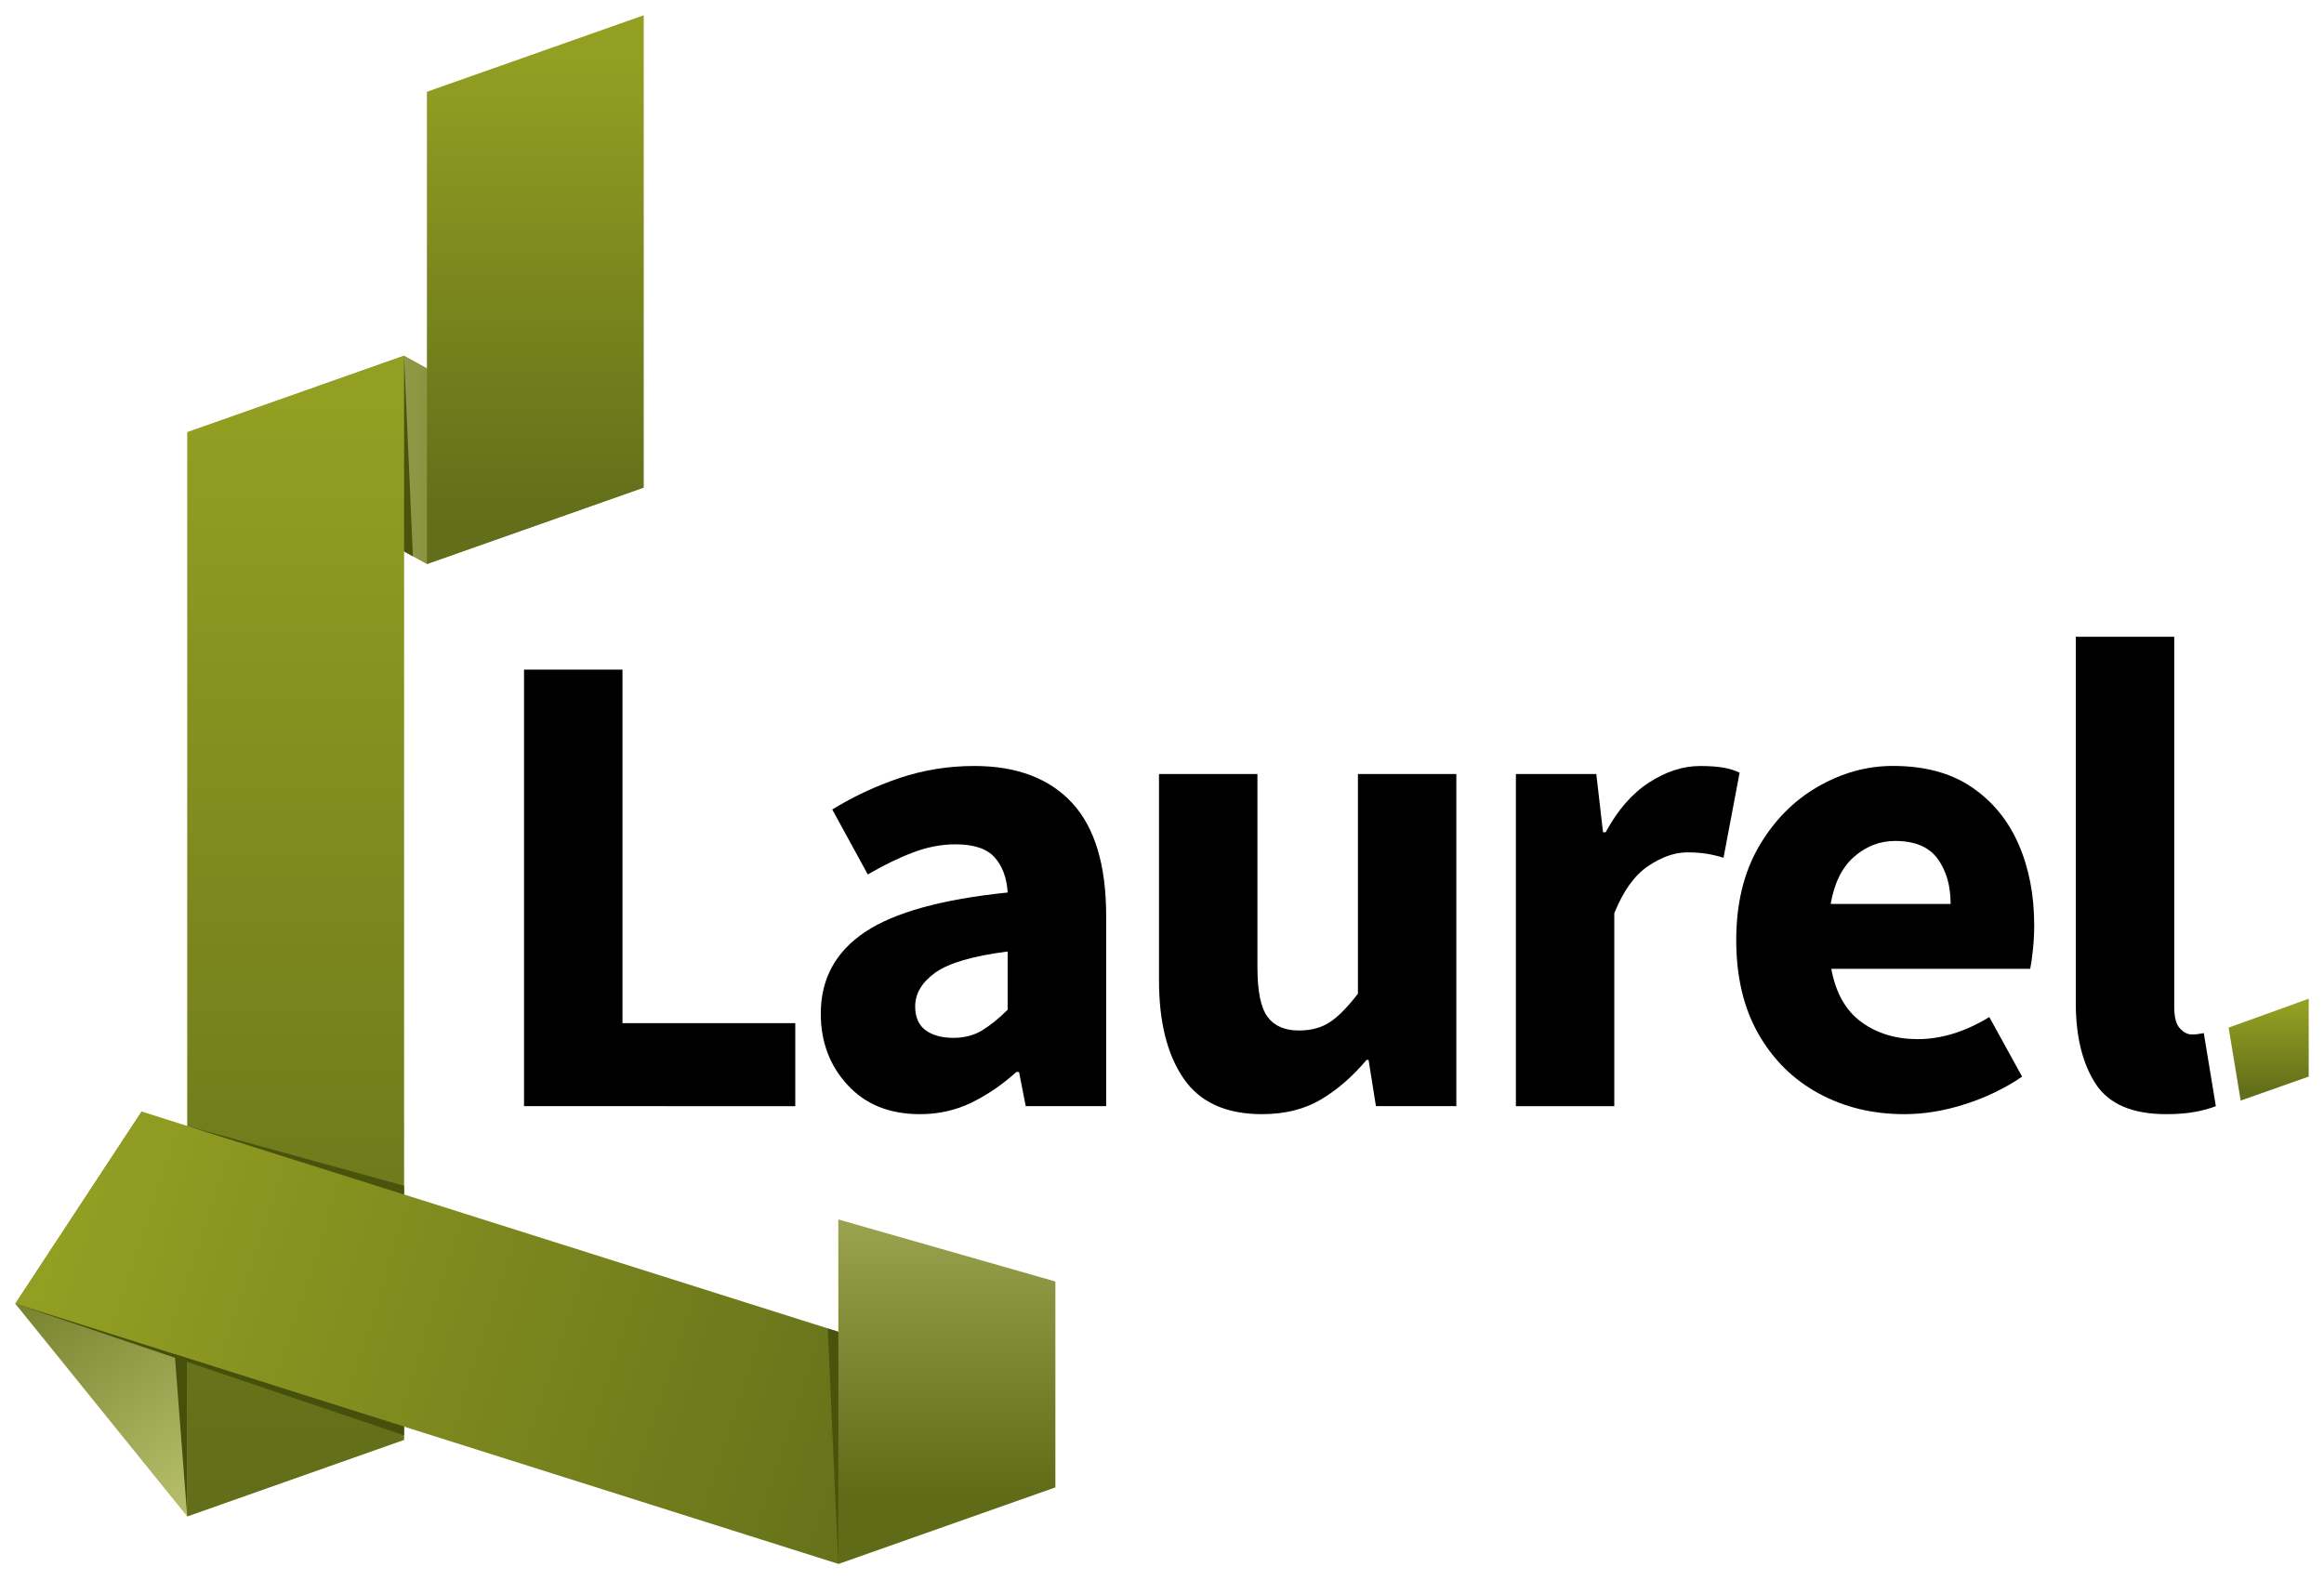
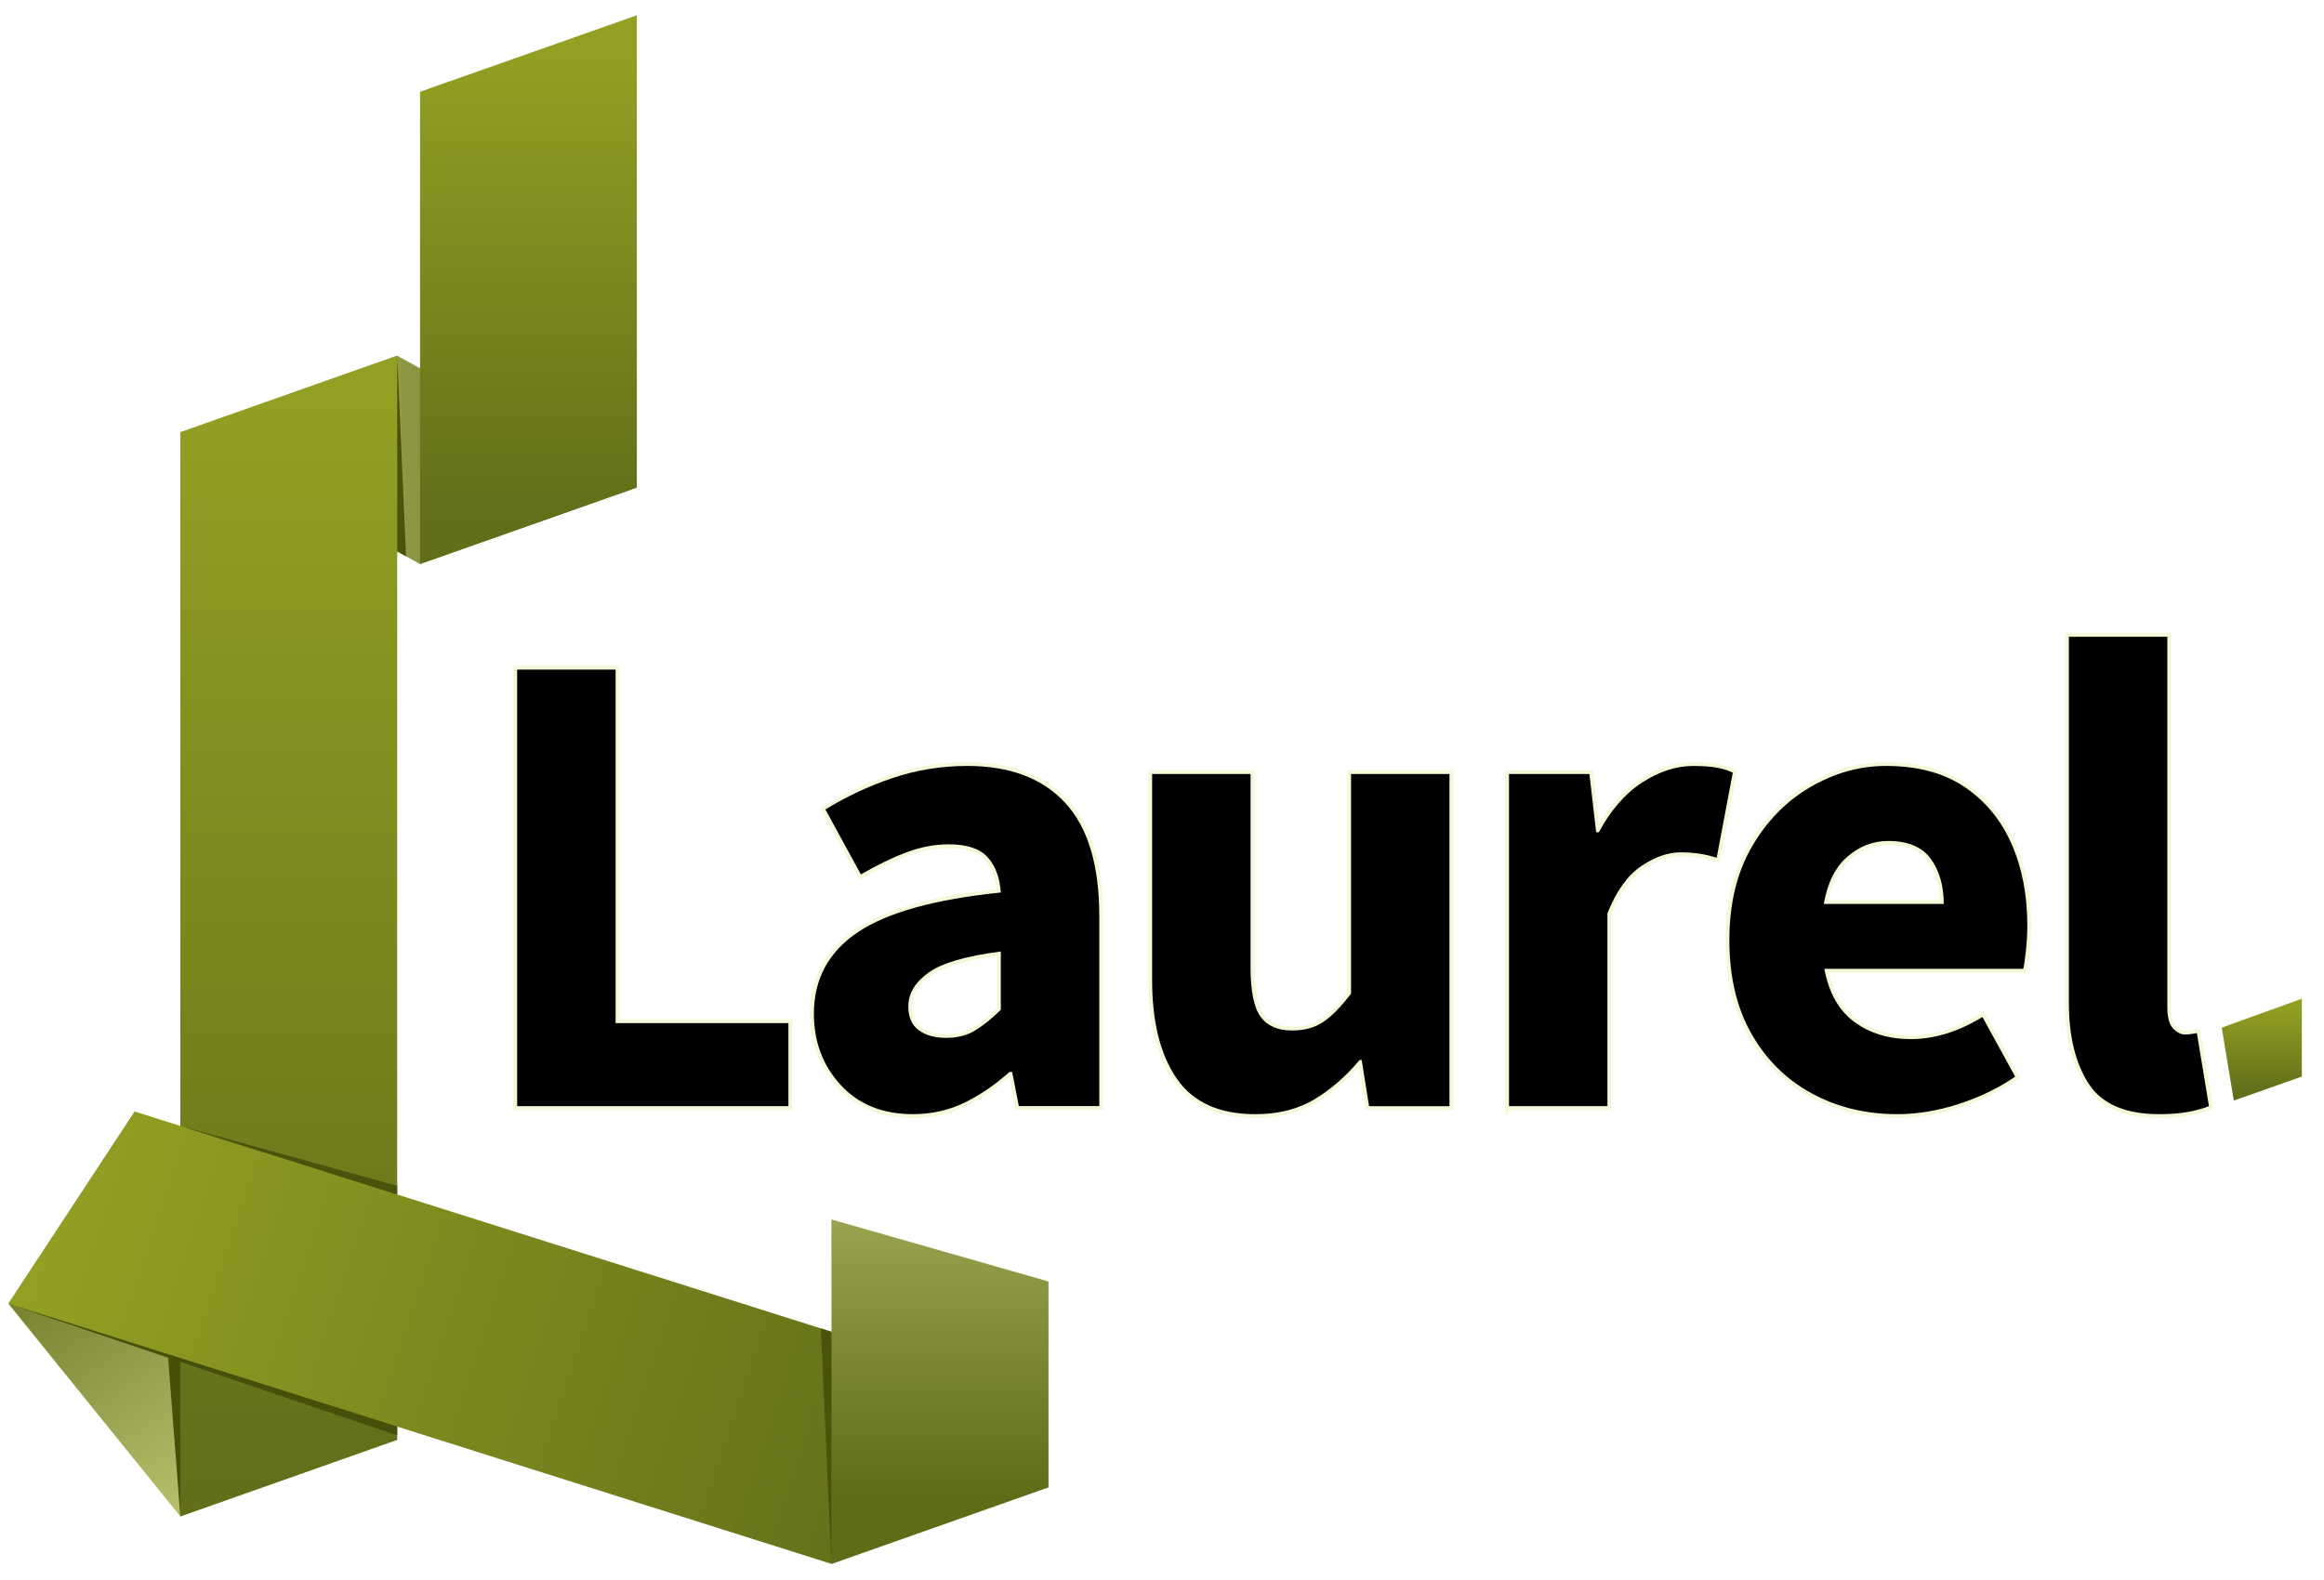
<svg xmlns="http://www.w3.org/2000/svg" width="304" height="206.617" viewBox="0 0 80.433 54.667" version="1.1" id="svg29008">
  <defs id="defs29002">
    <linearGradient id="SVGID_1_" gradientUnits="userSpaceOnUse" x1="6.762" y1="42.743" x2="25.039" y2="42.743" gradientTransform="matrix(1,0,0,-1,0.1201,60.5449)">
      <stop offset="0" style="stop-color:#BBC36F" id="stop28451" />
      <stop offset="1" style="stop-color:#5F6B17" id="stop28453" />
    </linearGradient>
    <linearGradient id="SVGID_2_" gradientUnits="userSpaceOnUse" x1="20.699" y1="58.89" x2="20.699" y2="40.206" gradientTransform="matrix(1,0,0,-1,0.1201,60.5449)">
      <stop offset="0" style="stop-color:#939F22" id="stop28458" />
      <stop offset="1" style="stop-color:#626E19" id="stop28460" />
    </linearGradient>
    <linearGradient id="SVGID_3_" gradientUnits="userSpaceOnUse" x1="10.377" y1="2.392" x2="1.427" y2="15.04" gradientTransform="matrix(1,0,0,-1,0.1201,60.5449)">
      <stop offset="0" style="stop-color:#BBC36F" id="stop28465" />
      <stop offset="1" style="stop-color:#5F6B17" id="stop28467" />
    </linearGradient>
    <linearGradient id="SVGID_4_" gradientUnits="userSpaceOnUse" x1="11.104" y1="45.074" x2="11.104" y2="1.679" gradientTransform="matrix(1,0,0,-1,0.1201,60.5449)">
      <stop offset="0" style="stop-color:#939F22" id="stop28472" />
      <stop offset="1" style="stop-color:#626E19" id="stop28474" />
    </linearGradient>
    <linearGradient id="SVGID_5_" gradientUnits="userSpaceOnUse" x1="1.963" y1="13.159" x2="36.883" y2="1.672" gradientTransform="matrix(1,0,0,-1,0.1201,60.5449)">
      <stop offset="0" style="stop-color:#939F22" id="stop28479" />
      <stop offset="1" style="stop-color:#626E19" id="stop28481" />
    </linearGradient>
    <linearGradient id="SVGID_6_" gradientUnits="userSpaceOnUse" x1="37.174" y1="18.501" x2="37.174" y2="1.261" gradientTransform="matrix(1,0,0,-1,0.1201,60.5449)">
      <stop offset="0" style="stop-color:#BBC36F" id="stop28486" />
      <stop offset="1" style="stop-color:#5F6B17" id="stop28488" />
    </linearGradient>
    <linearGradient id="SVGID_7_" gradientUnits="userSpaceOnUse" x1="90.091" y1="20.856" x2="90.091" y2="17.39" gradientTransform="matrix(1,0,0,-1,0.1201,60.5449)">
      <stop offset="0" style="stop-color:#939F22" id="stop28508" />
      <stop offset="1" style="stop-color:#626E19" id="stop28510" />
    </linearGradient>
+     <linearGradient id="linearGradient28934" gradientUnits="userSpaceOnUse" x1="90.091" y1="20.856" x2="90.091" y2="17.39" gradientTransform="matrix(1,0,0,-1,0.1201,60.5449)">
+       <stop offset="0" style="stop-color:#939F22" id="stop28930" />
+       <stop offset="1" style="stop-color:#626E19" id="stop28932" />
+     </linearGradient>
+     <linearGradient id="linearGradient28884" gradientUnits="userSpaceOnUse" x1="6.762" y1="42.743" x2="25.039" y2="42.743" gradientTransform="matrix(1,0,0,-1,0.1201,60.5449)">
+       <stop offset="0" style="stop-color:#BBC36F" id="stop28880" />
+       <stop offset="1" style="stop-color:#5F6B17" id="stop28882" />
+     </linearGradient>
+     <linearGradient id="linearGradient28891" gradientUnits="userSpaceOnUse" x1="20.699" y1="58.89" x2="20.699" y2="40.206" gradientTransform="matrix(1,0,0,-1,0.1201,60.5449)">
+       <stop offset="0" style="stop-color:#939F22" id="stop28887" />
+       <stop offset="1" style="stop-color:#626E19" id="stop28889" />
+     </linearGradient>
+     <linearGradient id="linearGradient28898" gradientUnits="userSpaceOnUse" x1="10.377" y1="2.392" x2="1.427" y2="15.04" gradientTransform="matrix(1,0,0,-1,0.1201,60.5449)">
+       <stop offset="0" style="stop-color:#BBC36F" id="stop28894" />
+       <stop offset="1" style="stop-color:#5F6B17" id="stop28896" />
+     </linearGradient>
+     <linearGradient id="linearGradient28905" gradientUnits="userSpaceOnUse" x1="11.104" y1="45.074" x2="11.104" y2="1.679" gradientTransform="matrix(1,0,0,-1,0.1201,60.5449)">
+       <stop offset="0" style="stop-color:#939F22" id="stop28901" />
+       <stop offset="1" style="stop-color:#626E19" id="stop28903" />
+     </linearGradient>
+     <linearGradient id="linearGradient28912" gradientUnits="userSpaceOnUse" x1="1.963" y1="13.159" x2="36.883" y2="1.672" gradientTransform="matrix(1,0,0,-1,0.1201,60.5449)">
+       <stop offset="0" style="stop-color:#939F22" id="stop28908" />
+       <stop offset="1" style="stop-color:#626E19" id="stop28910" />
+     </linearGradient>
+     <linearGradient id="linearGradient28919" gradientUnits="userSpaceOnUse" x1="37.174" y1="18.501" x2="37.174" y2="1.261" gradientTransform="matrix(1,0,0,-1,0.1201,60.5449)">
+       <stop offset="0" style="stop-color:#BBC36F" id="stop28915" />
+       <stop offset="1" style="stop-color:#5F6B17" id="stop28917" />
+     </linearGradient>
  </defs>
  <g id="layer1" transform="translate(-42.75225,-36.61363)">
-     <g id="g28531" transform="matrix(0.8645102,0,0,0.8645102,43.28141,37.1428)">
-       <g id="g28506">
-         <g id="g28493">
-           <linearGradient id="linearGradient28884" gradientUnits="userSpaceOnUse" x1="6.762" y1="42.743" x2="25.039" y2="42.743" gradientTransform="matrix(1,0,0,-1,0.1201,60.5449)">
-             <stop offset="0" style="stop-color:#BBC36F" id="stop28880" />
-             <stop offset="1" style="stop-color:#5F6B17" id="stop28882" />
-           </linearGradient>
-           <polygon fill="url(#SVGID_1_)" points="16.479,21.973 6.883,16.694 15.565,13.631 25.159,18.909 " id="polygon28456" style="fill:url(#SVGID_1_)" />
-           <linearGradient id="linearGradient28891" gradientUnits="userSpaceOnUse" x1="20.699" y1="58.89" x2="20.699" y2="40.206" gradientTransform="matrix(1,0,0,-1,0.1201,60.5449)">
-             <stop offset="0" style="stop-color:#939F22" id="stop28887" />
-             <stop offset="1" style="stop-color:#626E19" id="stop28889" />
-           </linearGradient>
-           <polygon fill="url(#SVGID_2_)" points="16.479,21.973 16.479,3.062 25.159,0 25.159,18.909 " id="polygon28463" style="fill:url(#SVGID_2_)" />
-           <linearGradient id="linearGradient28898" gradientUnits="userSpaceOnUse" x1="10.377" y1="2.392" x2="1.427" y2="15.04" gradientTransform="matrix(1,0,0,-1,0.1201,60.5449)">
-             <stop offset="0" style="stop-color:#BBC36F" id="stop28894" />
-             <stop offset="1" style="stop-color:#5F6B17" id="stop28896" />
-           </linearGradient>
-           <polygon fill="url(#SVGID_3_)" points="6.883,60.108 0,51.591 5.059,43.896 15.565,57.042 " id="polygon28470" style="fill:url(#SVGID_3_)" />
-           <linearGradient id="linearGradient28905" gradientUnits="userSpaceOnUse" x1="11.104" y1="45.074" x2="11.104" y2="1.679" gradientTransform="matrix(1,0,0,-1,0.1201,60.5449)">
-             <stop offset="0" style="stop-color:#939F22" id="stop28901" />
-             <stop offset="1" style="stop-color:#626E19" id="stop28903" />
-           </linearGradient>
-           <polygon fill="url(#SVGID_4_)" points="6.883,60.108 6.883,16.694 15.565,13.631 15.565,57.042 " id="polygon28477" style="fill:url(#SVGID_4_)" />
-           <linearGradient id="linearGradient28912" gradientUnits="userSpaceOnUse" x1="1.963" y1="13.159" x2="36.883" y2="1.672" gradientTransform="matrix(1,0,0,-1,0.1201,60.5449)">
-             <stop offset="0" style="stop-color:#939F22" id="stop28908" />
-             <stop offset="1" style="stop-color:#626E19" id="stop28910" />
-           </linearGradient>
-           <polygon fill="url(#SVGID_5_)" points="38.014,54.315 5.059,43.896 0,51.591 32.957,62.011 " id="polygon28484" style="fill:url(#SVGID_5_)" />
-           <linearGradient id="linearGradient28919" gradientUnits="userSpaceOnUse" x1="37.174" y1="18.501" x2="37.174" y2="1.261" gradientTransform="matrix(1,0,0,-1,0.1201,60.5449)">
-             <stop offset="0" style="stop-color:#BBC36F" id="stop28915" />
-             <stop offset="1" style="stop-color:#5F6B17" id="stop28917" />
-           </linearGradient>
-           <polygon fill="url(#SVGID_6_)" points="32.957,62.011 32.948,48.216 41.639,50.701 41.639,58.946 " id="polygon28491" style="fill:url(#SVGID_6_)" />
-         </g>
-         <g id="Schatten_22_">
-           <polygon fill="#46500b" points="6.383,53.615 6.883,60.108 6.883,53.772 " id="polygon28495" />
-           <polygon fill="#46500b" points="0,51.591 15.565,56.862 15.565,56.511 " id="polygon28497" />
-           <polygon fill="#49530b" points="6.883,44.474 15.565,47.218 15.565,46.869 " id="polygon28499" />
-           <polygon fill="#49530b" points="15.918,21.665 15.565,21.469 15.565,13.631 " id="polygon28501" />
-           <polygon fill="#49530b" points="32.526,52.582 32.948,62.011 32.948,52.716 " id="polygon28503" />
-         </g>
-       </g>
-       <g id="g28529">
-         <linearGradient id="linearGradient28934" gradientUnits="userSpaceOnUse" x1="90.091" y1="20.856" x2="90.091" y2="17.39" gradientTransform="matrix(1,0,0,-1,0.1201,60.5449)">
-           <stop offset="0" style="stop-color:#939F22" id="stop28930" />
-           <stop offset="1" style="stop-color:#626E19" id="stop28932" />
-         </linearGradient>
-         <polygon fill="url(#SVGID_7_)" points="89.091,43.457 88.608,40.535 91.815,39.378 91.815,42.496 " id="polygon28513" style="fill:url(#SVGID_7_)" />
-         <g id="g28527">
-           <path d="M 20.367,43.68 V 26.2 h 3.941 v 14.156 h 6.918 v 3.325 z" id="path28515" />
-           <path d="m 36.216,44.001 c -1.217,0 -2.184,-0.391 -2.896,-1.168 -0.715,-0.775 -1.073,-1.729 -1.073,-2.854 0,-1.395 0.592,-2.482 1.771,-3.271 1.179,-0.787 3.083,-1.313 5.711,-1.582 -0.037,-0.59 -0.211,-1.061 -0.523,-1.408 -0.313,-0.35 -0.836,-0.522 -1.566,-0.522 -0.556,0 -1.117,0.106 -1.689,0.322 -0.571,0.214 -1.179,0.51 -1.822,0.885 l -1.422,-2.601 c 0.841,-0.519 1.738,-0.938 2.695,-1.261 0.955,-0.321 1.951,-0.482 2.988,-0.482 1.696,0 3.004,0.493 3.916,1.476 0.909,0.982 1.366,2.493 1.366,4.53 v 7.614 h -3.22 l -0.268,-1.367 h -0.106 c -0.555,0.501 -1.147,0.906 -1.783,1.221 -0.637,0.312 -1.33,0.468 -2.079,0.468 z m 1.339,-3.055 c 0.447,0 0.837,-0.104 1.166,-0.309 0.33,-0.205 0.666,-0.479 1.007,-0.816 v -2.334 c -1.396,0.181 -2.359,0.462 -2.896,0.847 -0.535,0.385 -0.806,0.834 -0.806,1.354 0,0.43 0.14,0.747 0.416,0.952 0.278,0.203 0.649,0.306 1.113,0.306 z" id="path28517" />
-           <path d="m 49.913,44.001 c -1.447,0 -2.496,-0.479 -3.147,-1.436 -0.654,-0.957 -0.979,-2.266 -0.979,-3.928 V 30.38 h 3.941 v 7.749 c 0,0.947 0.133,1.604 0.401,1.971 0.268,0.367 0.688,0.551 1.26,0.551 0.5,0 0.921,-0.117 1.261,-0.35 0.339,-0.23 0.706,-0.607 1.101,-1.125 V 30.38 h 3.94 v 13.3 h -3.219 l -0.295,-1.851 h -0.08 c -0.556,0.66 -1.161,1.188 -1.822,1.582 -0.661,0.394 -1.45,0.59 -2.362,0.59 z" id="path28519" />
-           <path d="M 60.075,43.68 V 30.382 h 3.219 l 0.269,2.331 h 0.106 c 0.482,-0.893 1.063,-1.559 1.743,-1.996 0.679,-0.438 1.357,-0.657 2.037,-0.657 0.375,0 0.688,0.022 0.939,0.067 0.249,0.045 0.464,0.111 0.643,0.201 l -0.643,3.404 c -0.234,-0.07 -0.463,-0.125 -0.688,-0.16 -0.223,-0.035 -0.479,-0.054 -0.763,-0.054 -0.502,0 -1.023,0.183 -1.569,0.55 -0.545,0.366 -0.996,0.996 -1.354,1.889 v 7.724 h -3.939 z" id="path28521" />
-           <path d="m 75.628,44.001 c -1.271,0 -2.413,-0.277 -3.433,-0.832 -1.021,-0.555 -1.823,-1.35 -2.414,-2.387 -0.59,-1.035 -0.885,-2.287 -0.885,-3.754 0,-1.447 0.299,-2.689 0.897,-3.727 0.6,-1.036 1.381,-1.836 2.347,-2.398 0.967,-0.563 1.975,-0.846 3.029,-0.846 1.27,0 2.317,0.282 3.148,0.846 0.832,0.563 1.458,1.322 1.877,2.278 0.42,0.957 0.631,2.042 0.631,3.259 0,0.338 -0.019,0.674 -0.055,1.004 -0.035,0.332 -0.07,0.578 -0.105,0.737 h -7.964 c 0.18,0.966 0.581,1.677 1.206,2.132 0.626,0.456 1.377,0.684 2.252,0.684 0.947,0 1.903,-0.295 2.869,-0.885 l 1.313,2.387 c -0.682,0.465 -1.438,0.832 -2.279,1.1 -0.834,0.27 -1.649,0.402 -2.434,0.402 z m -2.951,-8.418 h 4.802 c 0,-0.732 -0.175,-1.336 -0.523,-1.812 -0.348,-0.474 -0.916,-0.71 -1.7,-0.71 -0.608,0 -1.153,0.21 -1.638,0.63 -0.484,0.421 -0.796,1.053 -0.941,1.892 z" id="path28523" />
-           <path d="m 86.111,44.001 c -1.359,0 -2.303,-0.406 -2.83,-1.221 C 82.756,41.967 82.49,40.89 82.49,39.55 V 24.885 h 3.941 V 39.71 c 0,0.412 0.075,0.697 0.229,0.859 0.153,0.16 0.311,0.241 0.471,0.241 0.09,0 0.164,-0.004 0.229,-0.013 0.063,-0.01 0.146,-0.021 0.254,-0.041 l 0.483,2.923 c -0.217,0.089 -0.487,0.165 -0.817,0.228 -0.335,0.063 -0.724,0.094 -1.169,0.094 z" id="path28525" />
-         </g>
-       </g>
-     </g>
+     <polygon fill="url(#SVGID_1_)" points="25.159,18.909 16.479,21.973 6.883,16.694 15.565,13.631 " id="polygon28456" style="fill:url(#SVGID_1_)" transform="matrix(0.8645102,0,0,0.8645102,43.04343,37.1428)" />
+     <polygon fill="url(#SVGID_2_)" points="25.159,18.909 16.479,21.973 16.479,3.062 25.159,0 " id="polygon28463" style="fill:url(#SVGID_2_)" transform="matrix(0.8645102,0,0,0.8645102,43.04343,37.1428)" />
+     <polygon fill="url(#SVGID_3_)" points="15.565,57.042 6.883,60.108 0,51.591 5.059,43.896 " id="polygon28470" style="fill:url(#SVGID_3_)" transform="matrix(0.8645102,0,0,0.8645102,43.04343,37.1428)" />
+     <polygon fill="url(#SVGID_4_)" points="15.565,57.042 6.883,60.108 6.883,16.694 15.565,13.631 " id="polygon28477" style="fill:url(#SVGID_4_)" transform="matrix(0.8645102,0,0,0.8645102,43.04343,37.1428)" />
+     <polygon fill="url(#SVGID_5_)" points="32.957,62.011 38.014,54.315 5.059,43.896 0,51.591 " id="polygon28484" style="fill:url(#SVGID_5_)" transform="matrix(0.8645102,0,0,0.8645102,43.04343,37.1428)" />
+     <polygon fill="url(#SVGID_6_)" points="41.639,58.946 32.957,62.011 32.948,48.216 41.639,50.701 " id="polygon28491" style="fill:url(#SVGID_6_)" transform="matrix(0.8645102,0,0,0.8645102,43.04343,37.1428)" />
+     <polygon fill="#46500b" points="6.883,60.108 6.883,53.772 6.383,53.615 " id="polygon28495" transform="matrix(0.8645102,0,0,0.8645102,43.04343,37.1428)" />
+     <polygon fill="#46500b" points="15.565,56.862 15.565,56.511 0,51.591 " id="polygon28497" transform="matrix(0.8645102,0,0,0.8645102,43.04343,37.1428)" />
+     <polygon fill="#49530b" points="15.565,47.218 15.565,46.869 6.883,44.474 " id="polygon28499" transform="matrix(0.8645102,0,0,0.8645102,43.04343,37.1428)" />
+     <polygon fill="#49530b" points="15.565,21.469 15.565,13.631 15.918,21.665 " id="polygon28501" transform="matrix(0.8645102,0,0,0.8645102,43.04343,37.1428)" />
+     <polygon fill="#49530b" points="32.948,62.011 32.948,52.716 32.526,52.582 " id="polygon28503" transform="matrix(0.8645102,0,0,0.8645102,43.04343,37.1428)" />
+     <polygon fill="url(#SVGID_7_)" points="88.608,40.535 91.815,39.378 91.815,42.496 89.091,43.457 " id="polygon28513" style="fill:url(#SVGID_7_)" transform="matrix(0.8645102,0,0,0.8645102,43.04343,37.1428)" />
+     <path d="M 60.651,74.905 V 59.793 h 3.407 v 12.238 h 5.981 v 2.874 z" id="path28515" style="stroke-width:0.265;fill:#000000;fill-opacity:1;stroke:#d6e87d;stroke-opacity:0.3;stroke-dasharray:none;paint-order:markers stroke fill" />
+     <path d="m 74.353,75.182 c -1.052,0 -1.888,-0.338 -2.504,-1.01 -0.618,-0.67 -0.928,-1.495 -0.928,-2.467 0,-1.206 0.512,-2.146 1.531,-2.828 1.019,-0.68 2.665,-1.135 4.937,-1.368 -0.032,-0.51 -0.182,-0.917 -0.452,-1.217 -0.271,-0.303 -0.723,-0.451 -1.354,-0.451 -0.481,0 -0.966,0.092 -1.46,0.278 -0.494,0.185 -1.019,0.441 -1.575,0.765 l -1.229,-2.249 c 0.727,-0.449 1.503,-0.811 2.33,-1.09 0.826,-0.278 1.687,-0.417 2.583,-0.417 1.466,0 2.597,0.426 3.385,1.276 0.786,0.849 1.181,2.155 1.181,3.916 v 6.582 h -2.784 l -0.232,-1.182 h -0.092 c -0.48,0.433 -0.992,0.783 -1.541,1.056 -0.551,0.27 -1.15,0.405 -1.797,0.405 z m 1.158,-2.641 c 0.386,0 0.724,-0.09 1.008,-0.267 0.285,-0.177 0.576,-0.414 0.871,-0.705 v -2.018 c -1.207,0.156 -2.039,0.399 -2.504,0.732 -0.463,0.333 -0.697,0.721 -0.697,1.171 0,0.372 0.121,0.646 0.36,0.823 0.24,0.175 0.561,0.265 0.962,0.265 z" id="path28517" style="stroke-width:0.265;fill:#000000;fill-opacity:1;stroke:#d6e87d;stroke-opacity:0.3;stroke-dasharray:none;paint-order:markers stroke fill" />
+     <path d="m 86.194,75.182 c -1.251,0 -2.158,-0.414 -2.721,-1.241 -0.565,-0.827 -0.846,-1.959 -0.846,-3.396 v -7.138 h 3.407 v 6.699 c 0,0.819 0.115,1.387 0.347,1.704 0.232,0.317 0.595,0.476 1.089,0.476 0.432,0 0.796,-0.101 1.09,-0.303 0.293,-0.199 0.61,-0.525 0.952,-0.973 V 63.407 h 3.406 v 11.498 h -2.783 l -0.255,-1.6 h -0.069 c -0.481,0.571 -1.004,1.027 -1.575,1.368 -0.571,0.341 -1.254,0.51 -2.042,0.51 z" id="path28519" style="stroke-width:0.265;fill:#000000;fill-opacity:1;stroke:#d6e87d;stroke-opacity:0.3;stroke-dasharray:none;paint-order:markers stroke fill" />
+     <path d="M 94.979,74.905 V 63.408 h 2.783 l 0.233,2.015 h 0.092 c 0.417,-0.772 0.919,-1.348 1.507,-1.726 0.587,-0.379 1.173,-0.568 1.761,-0.568 0.324,0 0.595,0.019 0.812,0.058 0.215,0.039 0.401,0.096 0.556,0.174 l -0.556,2.943 c -0.202,-0.061 -0.4,-0.108 -0.595,-0.138 -0.193,-0.03 -0.414,-0.047 -0.66,-0.047 -0.434,0 -0.884,0.158 -1.356,0.475 -0.471,0.316 -0.861,0.861 -1.171,1.633 v 6.677 h -3.405 z" id="path28521" style="stroke-width:0.265;fill:#000000;fill-opacity:1;stroke:#d6e87d;stroke-opacity:0.3;stroke-dasharray:none;paint-order:markers stroke fill" />
+     <path d="m 108.425,75.182 c -1.099,0 -2.086,-0.239 -2.968,-0.719 -0.883,-0.48 -1.576,-1.167 -2.087,-2.064 -0.51,-0.895 -0.765,-1.977 -0.765,-3.245 0,-1.251 0.258,-2.325 0.775,-3.222 0.519,-0.896 1.194,-1.587 2.029,-2.073 0.836,-0.487 1.707,-0.731 2.619,-0.731 1.098,0 2.003,0.244 2.721,0.731 0.719,0.487 1.26,1.143 1.623,1.969 0.363,0.827 0.545,1.765 0.545,2.817 0,0.292 -0.016,0.583 -0.048,0.868 -0.03,0.287 -0.06,0.5 -0.091,0.637 h -6.885 c 0.156,0.835 0.502,1.45 1.043,1.843 0.541,0.394 1.19,0.591 1.947,0.591 0.819,0 1.645,-0.255 2.48,-0.765 l 1.135,2.064 c -0.59,0.402 -1.243,0.719 -1.97,0.951 -0.721,0.233 -1.426,0.348 -2.104,0.348 z m -2.551,-7.277 h 4.151 c 0,-0.633 -0.151,-1.155 -0.452,-1.566 -0.301,-0.41 -0.792,-0.614 -1.47,-0.614 -0.526,0 -0.997,0.182 -1.416,0.545 -0.418,0.364 -0.688,0.91 -0.814,1.636 z" id="path28523" style="stroke-width:0.265;fill:#000000;fill-opacity:1;stroke:#d6e87d;stroke-opacity:0.3;stroke-dasharray:none;paint-order:markers stroke fill" />
+     <path d="m 117.487,75.182 c -1.175,0 -1.991,-0.351 -2.447,-1.056 -0.454,-0.703 -0.684,-1.634 -0.684,-2.792 V 58.656 h 3.407 v 12.816 c 0,0.356 0.065,0.603 0.198,0.743 0.132,0.138 0.269,0.208 0.407,0.208 0.078,0 0.142,-0.004 0.198,-0.011 0.054,-0.009 0.126,-0.018 0.22,-0.035 l 0.418,2.527 c -0.188,0.077 -0.421,0.143 -0.706,0.197 -0.29,0.054 -0.626,0.081 -1.011,0.081 z" id="path28525" style="stroke-width:0.265;fill:#000000;fill-opacity:1;stroke:#d6e87d;stroke-opacity:0.3;stroke-dasharray:none;paint-order:markers stroke fill" />
  </g>
</svg>
